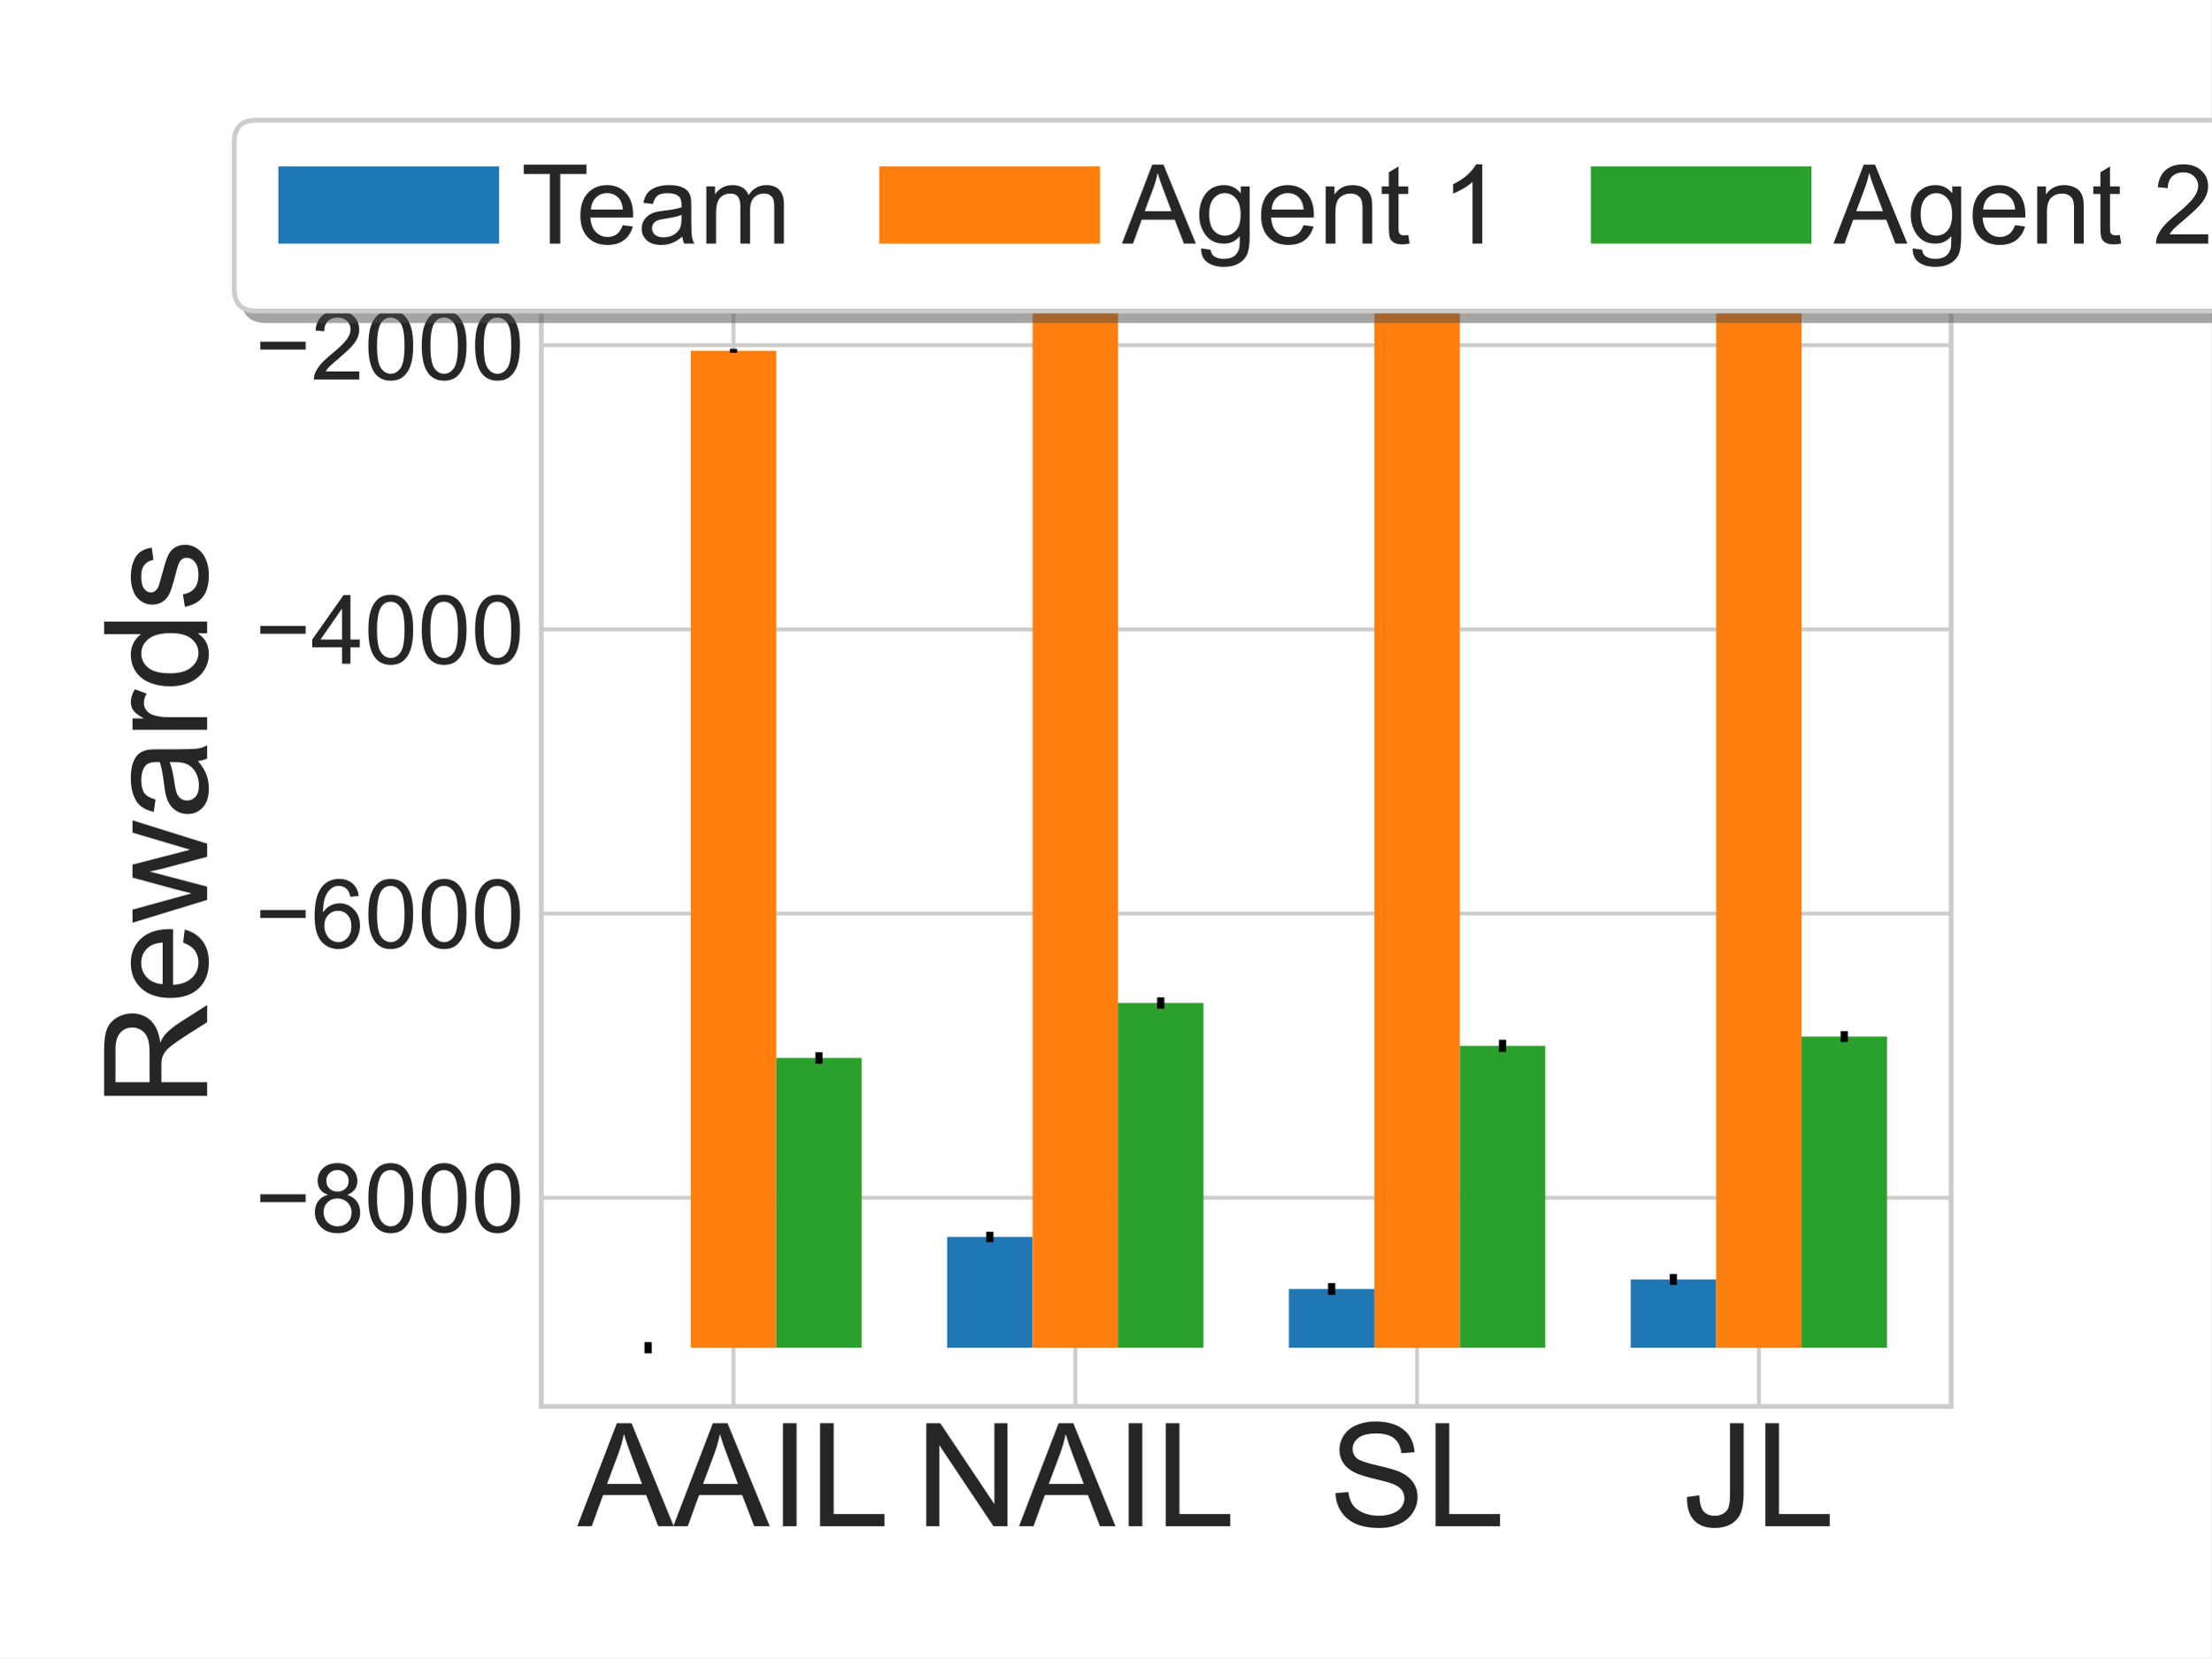
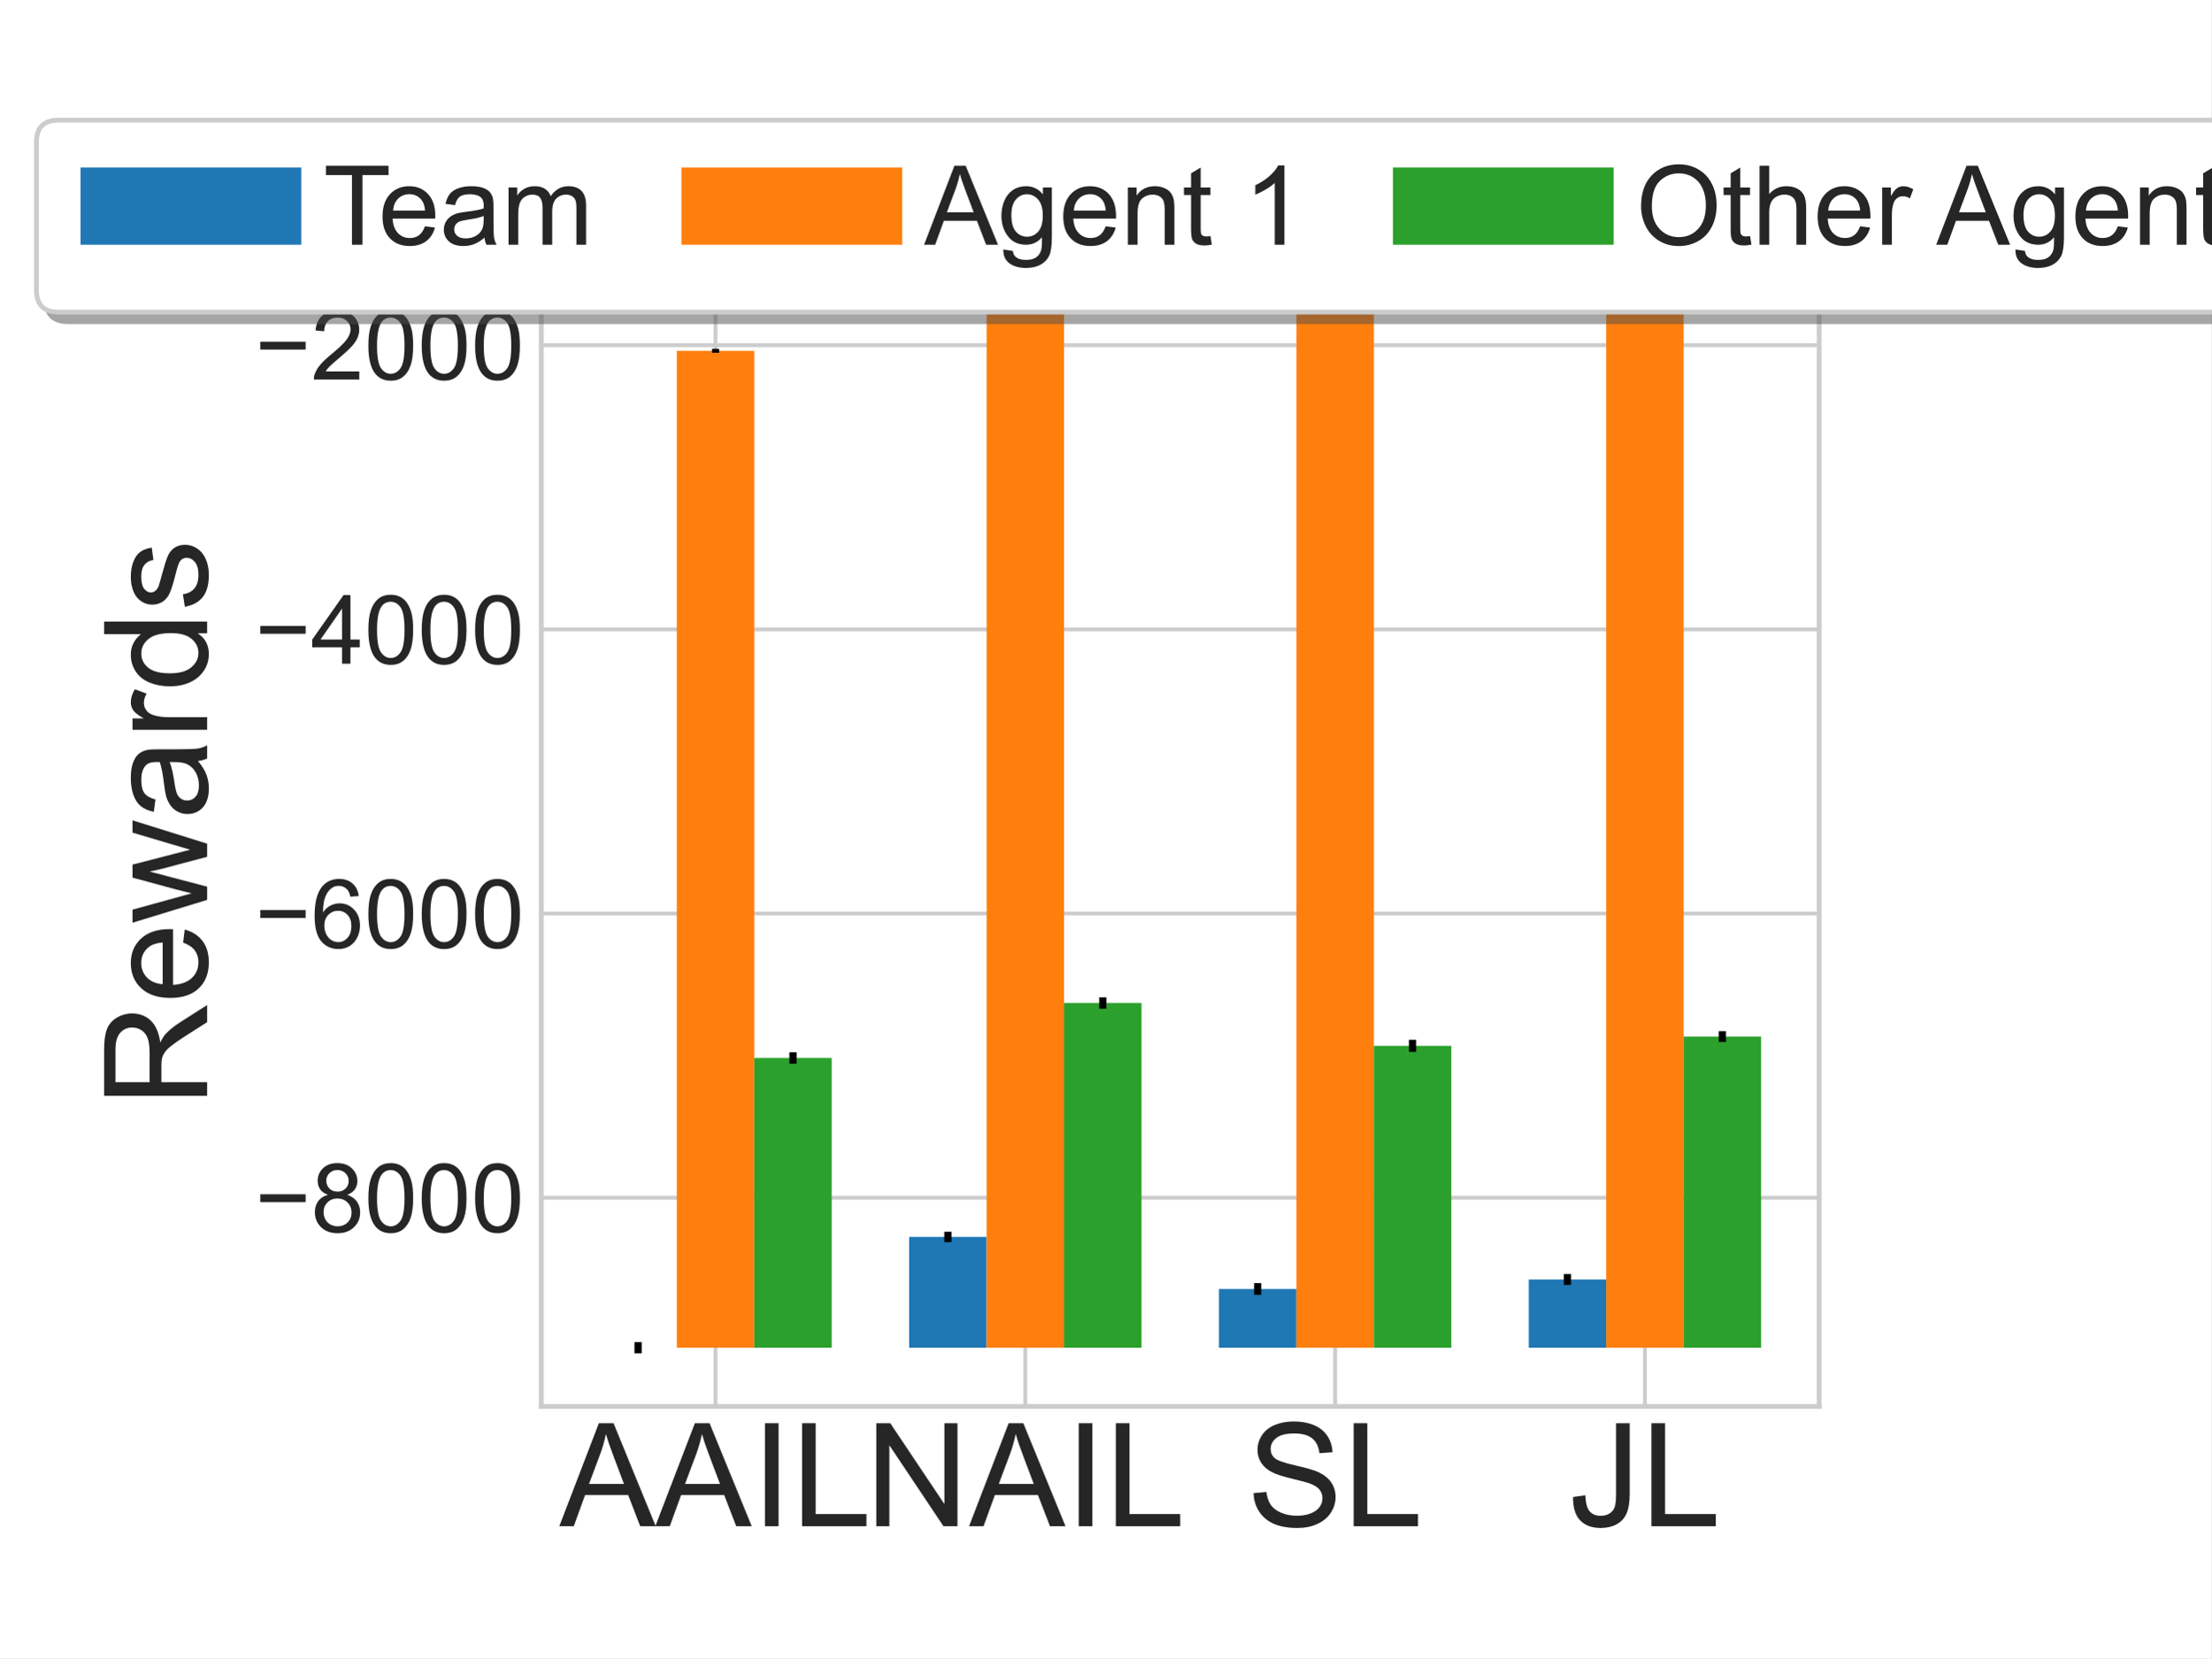
<svg xmlns="http://www.w3.org/2000/svg" xmlns:xlink="http://www.w3.org/1999/xlink" width="460.8pt" height="345.6pt" viewBox="0 0 460.8 345.6" version="1.1">
  <defs>
    <style type="text/css">*{stroke-linejoin: round; stroke-linecap: butt}</style>
  </defs>
  <g id="figure_1">
    <g id="patch_1">
      <path d="M 0 345.6  L 460.8 345.6  L 460.8 0  L 0 0  z " style="fill: #ffffff" />
    </g>
    <g id="axes_1">
      <g id="patch_2">
-         <path d="M 112.8 293.14  L 406.62 293.14  L 406.62 50.017  L 112.8 50.017  z " style="fill: #ffffff" />
+         <path d="M 112.8 293.14  L 379.125 293.14  L 379.125 50.017  L 112.8 50.017  z " style="fill: #ffffff" />
      </g>
      <g id="matplotlib.axis_1">
        <g id="xtick_1">
          <g id="line2d_1">
-             <path d="M 152.866 293.14  L 152.866 50.017  " clip-path="url(#p4aaa14ebc5)" style="fill: none; stroke: #cccccc; stroke-width: 0.8; stroke-linecap: round" />
+             <path d="M 149.117 293.14  L 149.117 50.017  " clip-path="url(#p491f3602fa)" style="fill: none; stroke: #cccccc; stroke-width: 0.8; stroke-linecap: round" />
          </g>
          <g id="line2d_2" />
          <g id="text_1">
-             <g style="fill: #262626" transform="translate(120.3468 318.1134)scale(0.3 -0.3)">
+             <g style="fill: #262626" transform="translate(116.5975 318.1134)scale(0.3 -0.3)">
              <defs>
                <path id="ArialMT-41" d="M -9 0  L 1750 4581  L 2403 4581  L 4278 0  L 3588 0  L 3053 1388  L 1138 1388  L 634 0  L -9 0  z M 1313 1881  L 2866 1881  L 2388 3150  Q 2169 3728 2063 4100  Q 1975 3659 1816 3225  L 1313 1881  z " transform="scale(0.015625)" />
                <path id="ArialMT-49" d="M 597 0  L 597 4581  L 1203 4581  L 1203 0  L 597 0  z " transform="scale(0.015625)" />
                <path id="ArialMT-4c" d="M 469 0  L 469 4581  L 1075 4581  L 1075 541  L 3331 541  L 3331 0  L 469 0  z " transform="scale(0.015625)" />
              </defs>
              <use xlink:href="#ArialMT-41" />
              <use xlink:href="#ArialMT-41" x="66.699" />
              <use xlink:href="#ArialMT-49" x="133.398" />
              <use xlink:href="#ArialMT-4c" x="161.182" />
            </g>
          </g>
        </g>
        <g id="xtick_2">
          <g id="line2d_3">
-             <path d="M 224.095 293.14  L 224.095 50.017  " clip-path="url(#p4aaa14ebc5)" style="fill: none; stroke: #cccccc; stroke-width: 0.8; stroke-linecap: round" />
+             <path d="M 213.681 293.14  L 213.681 50.017  " clip-path="url(#p491f3602fa)" style="fill: none; stroke: #cccccc; stroke-width: 0.8; stroke-linecap: round" />
          </g>
          <g id="line2d_4" />
          <g id="text_2">
-             <g style="fill: #262626" transform="translate(190.7486 318.1134)scale(0.3 -0.3)">
+             <g style="fill: #262626" transform="translate(180.3338 318.1134)scale(0.3 -0.3)">
              <defs>
                <path id="ArialMT-4e" d="M 488 0  L 488 4581  L 1109 4581  L 3516 984  L 3516 4581  L 4097 4581  L 4097 0  L 3475 0  L 1069 3600  L 1069 0  L 488 0  z " transform="scale(0.015625)" />
              </defs>
              <use xlink:href="#ArialMT-4e" />
              <use xlink:href="#ArialMT-41" x="72.217" />
              <use xlink:href="#ArialMT-49" x="138.916" />
              <use xlink:href="#ArialMT-4c" x="166.699" />
            </g>
          </g>
        </g>
        <g id="xtick_3">
          <g id="line2d_5">
-             <path d="M 295.325 293.14  L 295.325 50.017  " clip-path="url(#p4aaa14ebc5)" style="fill: none; stroke: #cccccc; stroke-width: 0.8; stroke-linecap: round" />
+             <path d="M 278.244 293.14  L 278.244 50.017  " clip-path="url(#p491f3602fa)" style="fill: none; stroke: #cccccc; stroke-width: 0.8; stroke-linecap: round" />
          </g>
          <g id="line2d_6" />
          <g id="text_3">
-             <g style="fill: #262626" transform="translate(276.9777 318.1134)scale(0.3 -0.3)">
+             <g style="fill: #262626" transform="translate(259.8974 318.1134)scale(0.3 -0.3)">
              <defs>
                <path id="ArialMT-53" d="M 288 1472  L 859 1522  Q 900 1178 1048 958  Q 1197 738 1509 602  Q 1822 466 2213 466  Q 2559 466 2825 569  Q 3091 672 3220 851  Q 3350 1031 3350 1244  Q 3350 1459 3225 1620  Q 3100 1781 2813 1891  Q 2628 1963 1997 2114  Q 1366 2266 1113 2400  Q 784 2572 623 2826  Q 463 3081 463 3397  Q 463 3744 659 4045  Q 856 4347 1234 4503  Q 1613 4659 2075 4659  Q 2584 4659 2973 4495  Q 3363 4331 3572 4012  Q 3781 3694 3797 3291  L 3216 3247  Q 3169 3681 2898 3903  Q 2628 4125 2100 4125  Q 1550 4125 1298 3923  Q 1047 3722 1047 3438  Q 1047 3191 1225 3031  Q 1400 2872 2139 2705  Q 2878 2538 3153 2413  Q 3553 2228 3743 1945  Q 3934 1663 3934 1294  Q 3934 928 3725 604  Q 3516 281 3123 101  Q 2731 -78 2241 -78  Q 1619 -78 1198 103  Q 778 284 539 648  Q 300 1013 288 1472  z " transform="scale(0.015625)" />
              </defs>
              <use xlink:href="#ArialMT-53" />
              <use xlink:href="#ArialMT-4c" x="66.699" />
            </g>
          </g>
        </g>
        <g id="xtick_4">
          <g id="line2d_7">
-             <path d="M 366.554 293.14  L 366.554 50.017  " clip-path="url(#p4aaa14ebc5)" style="fill: none; stroke: #cccccc; stroke-width: 0.8; stroke-linecap: round" />
+             <path d="M 342.808 293.14  L 342.808 50.017  " clip-path="url(#p491f3602fa)" style="fill: none; stroke: #cccccc; stroke-width: 0.8; stroke-linecap: round" />
          </g>
          <g id="line2d_8" />
          <g id="text_4">
-             <g style="fill: #262626" transform="translate(350.7122 318.1134)scale(0.3 -0.3)">
+             <g style="fill: #262626" transform="translate(326.9665 318.1134)scale(0.3 -0.3)">
              <defs>
                <path id="ArialMT-4a" d="M 184 1300  L 731 1375  Q 753 850 928 656  Q 1103 463 1413 463  Q 1641 463 1806 567  Q 1972 672 2034 851  Q 2097 1031 2097 1425  L 2097 4581  L 2703 4581  L 2703 1459  Q 2703 884 2564 568  Q 2425 253 2123 87  Q 1822 -78 1416 -78  Q 813 -78 492 269  Q 172 616 184 1300  z " transform="scale(0.015625)" />
              </defs>
              <use xlink:href="#ArialMT-4a" />
              <use xlink:href="#ArialMT-4c" x="50" />
            </g>
          </g>
        </g>
      </g>
      <g id="matplotlib.axis_2">
        <g id="ytick_1">
          <g id="line2d_9">
-             <path d="M 112.8 249.647  L 406.62 249.647  " clip-path="url(#p4aaa14ebc5)" style="fill: none; stroke: #cccccc; stroke-width: 0.8; stroke-linecap: round" />
+             <path d="M 112.8 249.647  L 379.125 249.647  " clip-path="url(#p491f3602fa)" style="fill: none; stroke: #cccccc; stroke-width: 0.8; stroke-linecap: round" />
          </g>
          <g id="line2d_10" />
          <g id="text_5">
            <g style="fill: #262626" transform="translate(53.13125 256.8048)scale(0.2 -0.2)">
              <defs>
                <path id="ArialMT-2212" d="M 3381 1997  L 356 1997  L 356 2522  L 3381 2522  L 3381 1997  z " transform="scale(0.015625)" />
                <path id="ArialMT-38" d="M 1131 2484  Q 781 2613 612 2850  Q 444 3088 444 3419  Q 444 3919 803 4259  Q 1163 4600 1759 4600  Q 2359 4600 2725 4251  Q 3091 3903 3091 3403  Q 3091 3084 2923 2848  Q 2756 2613 2416 2484  Q 2838 2347 3058 2040  Q 3278 1734 3278 1309  Q 3278 722 2862 322  Q 2447 -78 1769 -78  Q 1091 -78 675 323  Q 259 725 259 1325  Q 259 1772 486 2073  Q 713 2375 1131 2484  z M 1019 3438  Q 1019 3113 1228 2906  Q 1438 2700 1772 2700  Q 2097 2700 2305 2904  Q 2513 3109 2513 3406  Q 2513 3716 2298 3927  Q 2084 4138 1766 4138  Q 1444 4138 1231 3931  Q 1019 3725 1019 3438  z M 838 1322  Q 838 1081 952 856  Q 1066 631 1291 507  Q 1516 384 1775 384  Q 2178 384 2440 643  Q 2703 903 2703 1303  Q 2703 1709 2433 1975  Q 2163 2241 1756 2241  Q 1359 2241 1098 1978  Q 838 1716 838 1322  z " transform="scale(0.015625)" />
                <path id="ArialMT-30" d="M 266 2259  Q 266 3072 433 3567  Q 600 4063 929 4331  Q 1259 4600 1759 4600  Q 2128 4600 2406 4451  Q 2684 4303 2865 4023  Q 3047 3744 3150 3342  Q 3253 2941 3253 2259  Q 3253 1453 3087 958  Q 2922 463 2592 192  Q 2263 -78 1759 -78  Q 1097 -78 719 397  Q 266 969 266 2259  z M 844 2259  Q 844 1131 1108 757  Q 1372 384 1759 384  Q 2147 384 2411 759  Q 2675 1134 2675 2259  Q 2675 3391 2411 3762  Q 2147 4134 1753 4134  Q 1366 4134 1134 3806  Q 844 3388 844 2259  z " transform="scale(0.015625)" />
              </defs>
              <use xlink:href="#ArialMT-2212" />
              <use xlink:href="#ArialMT-38" x="58.398" />
              <use xlink:href="#ArialMT-30" x="114.014" />
              <use xlink:href="#ArialMT-30" x="169.629" />
              <use xlink:href="#ArialMT-30" x="225.244" />
            </g>
          </g>
        </g>
        <g id="ytick_2">
          <g id="line2d_11">
-             <path d="M 112.8 190.413  L 406.62 190.413  " clip-path="url(#p4aaa14ebc5)" style="fill: none; stroke: #cccccc; stroke-width: 0.8; stroke-linecap: round" />
+             <path d="M 112.8 190.413  L 379.125 190.413  " clip-path="url(#p491f3602fa)" style="fill: none; stroke: #cccccc; stroke-width: 0.8; stroke-linecap: round" />
          </g>
          <g id="line2d_12" />
          <g id="text_6">
            <g style="fill: #262626" transform="translate(53.13125 197.5712)scale(0.2 -0.2)">
              <defs>
                <path id="ArialMT-36" d="M 3184 3459  L 2625 3416  Q 2550 3747 2413 3897  Q 2184 4138 1850 4138  Q 1581 4138 1378 3988  Q 1113 3794 959 3422  Q 806 3050 800 2363  Q 1003 2672 1297 2822  Q 1591 2972 1913 2972  Q 2475 2972 2870 2558  Q 3266 2144 3266 1488  Q 3266 1056 3080 686  Q 2894 316 2569 119  Q 2244 -78 1831 -78  Q 1128 -78 684 439  Q 241 956 241 2144  Q 241 3472 731 4075  Q 1159 4600 1884 4600  Q 2425 4600 2770 4297  Q 3116 3994 3184 3459  z M 888 1484  Q 888 1194 1011 928  Q 1134 663 1356 523  Q 1578 384 1822 384  Q 2178 384 2434 671  Q 2691 959 2691 1453  Q 2691 1928 2437 2201  Q 2184 2475 1800 2475  Q 1419 2475 1153 2201  Q 888 1928 888 1484  z " transform="scale(0.015625)" />
              </defs>
              <use xlink:href="#ArialMT-2212" />
              <use xlink:href="#ArialMT-36" x="58.398" />
              <use xlink:href="#ArialMT-30" x="114.014" />
              <use xlink:href="#ArialMT-30" x="169.629" />
              <use xlink:href="#ArialMT-30" x="225.244" />
            </g>
          </g>
        </g>
        <g id="ytick_3">
          <g id="line2d_13">
-             <path d="M 112.8 131.18  L 406.62 131.18  " clip-path="url(#p4aaa14ebc5)" style="fill: none; stroke: #cccccc; stroke-width: 0.8; stroke-linecap: round" />
+             <path d="M 112.8 131.18  L 379.125 131.18  " clip-path="url(#p491f3602fa)" style="fill: none; stroke: #cccccc; stroke-width: 0.8; stroke-linecap: round" />
          </g>
          <g id="line2d_14" />
          <g id="text_7">
            <g style="fill: #262626" transform="translate(53.13125 138.3375)scale(0.2 -0.2)">
              <defs>
                <path id="ArialMT-34" d="M 2069 0  L 2069 1097  L 81 1097  L 81 1613  L 2172 4581  L 2631 4581  L 2631 1613  L 3250 1613  L 3250 1097  L 2631 1097  L 2631 0  L 2069 0  z M 2069 1613  L 2069 3678  L 634 1613  L 2069 1613  z " transform="scale(0.015625)" />
              </defs>
              <use xlink:href="#ArialMT-2212" />
              <use xlink:href="#ArialMT-34" x="58.398" />
              <use xlink:href="#ArialMT-30" x="114.014" />
              <use xlink:href="#ArialMT-30" x="169.629" />
              <use xlink:href="#ArialMT-30" x="225.244" />
            </g>
          </g>
        </g>
        <g id="ytick_4">
          <g id="line2d_15">
-             <path d="M 112.8 71.946  L 406.62 71.946  " clip-path="url(#p4aaa14ebc5)" style="fill: none; stroke: #cccccc; stroke-width: 0.8; stroke-linecap: round" />
+             <path d="M 112.8 71.946  L 379.125 71.946  " clip-path="url(#p491f3602fa)" style="fill: none; stroke: #cccccc; stroke-width: 0.8; stroke-linecap: round" />
          </g>
          <g id="line2d_16" />
          <g id="text_8">
            <g style="fill: #262626" transform="translate(53.13125 79.10391)scale(0.2 -0.2)">
              <defs>
                <path id="ArialMT-32" d="M 3222 541  L 3222 0  L 194 0  Q 188 203 259 391  Q 375 700 629 1000  Q 884 1300 1366 1694  Q 2113 2306 2375 2664  Q 2638 3022 2638 3341  Q 2638 3675 2398 3904  Q 2159 4134 1775 4134  Q 1369 4134 1125 3890  Q 881 3647 878 3216  L 300 3275  Q 359 3922 746 4261  Q 1134 4600 1788 4600  Q 2447 4600 2831 4234  Q 3216 3869 3216 3328  Q 3216 3053 3103 2787  Q 2991 2522 2730 2228  Q 2469 1934 1863 1422  Q 1356 997 1212 845  Q 1069 694 975 541  L 3222 541  z " transform="scale(0.015625)" />
              </defs>
              <use xlink:href="#ArialMT-2212" />
              <use xlink:href="#ArialMT-32" x="58.398" />
              <use xlink:href="#ArialMT-30" x="114.014" />
              <use xlink:href="#ArialMT-30" x="169.629" />
              <use xlink:href="#ArialMT-30" x="225.244" />
            </g>
          </g>
        </g>
        <g id="text_9">
          <g style="fill: #262626" transform="translate(43.16875 230.7628)rotate(-90)scale(0.3 -0.3)">
            <defs>
              <path id="ArialMT-52" d="M 503 0  L 503 4581  L 2534 4581  Q 3147 4581 3465 4457  Q 3784 4334 3975 4021  Q 4166 3709 4166 3331  Q 4166 2844 3850 2509  Q 3534 2175 2875 2084  Q 3116 1969 3241 1856  Q 3506 1613 3744 1247  L 4541 0  L 3778 0  L 3172 953  Q 2906 1366 2734 1584  Q 2563 1803 2427 1890  Q 2291 1978 2150 2013  Q 2047 2034 1813 2034  L 1109 2034  L 1109 0  L 503 0  z M 1109 2559  L 2413 2559  Q 2828 2559 3062 2645  Q 3297 2731 3419 2920  Q 3541 3109 3541 3331  Q 3541 3656 3305 3865  Q 3069 4075 2559 4075  L 1109 4075  L 1109 2559  z " transform="scale(0.015625)" />
              <path id="ArialMT-65" d="M 2694 1069  L 3275 997  Q 3138 488 2766 206  Q 2394 -75 1816 -75  Q 1088 -75 661 373  Q 234 822 234 1631  Q 234 2469 665 2931  Q 1097 3394 1784 3394  Q 2450 3394 2872 2941  Q 3294 2488 3294 1666  Q 3294 1616 3291 1516  L 816 1516  Q 847 969 1125 678  Q 1403 388 1819 388  Q 2128 388 2347 550  Q 2566 713 2694 1069  z M 847 1978  L 2700 1978  Q 2663 2397 2488 2606  Q 2219 2931 1791 2931  Q 1403 2931 1139 2672  Q 875 2413 847 1978  z " transform="scale(0.015625)" />
              <path id="ArialMT-77" d="M 1034 0  L 19 3319  L 600 3319  L 1128 1403  L 1325 691  Q 1338 744 1497 1375  L 2025 3319  L 2603 3319  L 3100 1394  L 3266 759  L 3456 1400  L 4025 3319  L 4572 3319  L 3534 0  L 2950 0  L 2422 1988  L 2294 2553  L 1622 0  L 1034 0  z " transform="scale(0.015625)" />
              <path id="ArialMT-61" d="M 2588 409  Q 2275 144 1986 34  Q 1697 -75 1366 -75  Q 819 -75 525 192  Q 231 459 231 875  Q 231 1119 342 1320  Q 453 1522 633 1644  Q 813 1766 1038 1828  Q 1203 1872 1538 1913  Q 2219 1994 2541 2106  Q 2544 2222 2544 2253  Q 2544 2597 2384 2738  Q 2169 2928 1744 2928  Q 1347 2928 1158 2789  Q 969 2650 878 2297  L 328 2372  Q 403 2725 575 2942  Q 747 3159 1072 3276  Q 1397 3394 1825 3394  Q 2250 3394 2515 3294  Q 2781 3194 2906 3042  Q 3031 2891 3081 2659  Q 3109 2516 3109 2141  L 3109 1391  Q 3109 606 3145 398  Q 3181 191 3288 0  L 2700 0  Q 2613 175 2588 409  z M 2541 1666  Q 2234 1541 1622 1453  Q 1275 1403 1131 1340  Q 988 1278 909 1158  Q 831 1038 831 891  Q 831 666 1001 516  Q 1172 366 1500 366  Q 1825 366 2078 508  Q 2331 650 2450 897  Q 2541 1088 2541 1459  L 2541 1666  z " transform="scale(0.015625)" />
              <path id="ArialMT-72" d="M 416 0  L 416 3319  L 922 3319  L 922 2816  Q 1116 3169 1280 3281  Q 1444 3394 1641 3394  Q 1925 3394 2219 3213  L 2025 2691  Q 1819 2813 1613 2813  Q 1428 2813 1281 2702  Q 1134 2591 1072 2394  Q 978 2094 978 1738  L 978 0  L 416 0  z " transform="scale(0.015625)" />
              <path id="ArialMT-64" d="M 2575 0  L 2575 419  Q 2259 -75 1647 -75  Q 1250 -75 917 144  Q 584 363 401 755  Q 219 1147 219 1656  Q 219 2153 384 2558  Q 550 2963 881 3178  Q 1213 3394 1622 3394  Q 1922 3394 2156 3267  Q 2391 3141 2538 2938  L 2538 4581  L 3097 4581  L 3097 0  L 2575 0  z M 797 1656  Q 797 1019 1065 703  Q 1334 388 1700 388  Q 2069 388 2326 689  Q 2584 991 2584 1609  Q 2584 2291 2321 2609  Q 2059 2928 1675 2928  Q 1300 2928 1048 2622  Q 797 2316 797 1656  z " transform="scale(0.015625)" />
              <path id="ArialMT-73" d="M 197 991  L 753 1078  Q 800 744 1014 566  Q 1228 388 1613 388  Q 2000 388 2187 545  Q 2375 703 2375 916  Q 2375 1106 2209 1216  Q 2094 1291 1634 1406  Q 1016 1563 777 1677  Q 538 1791 414 1992  Q 291 2194 291 2438  Q 291 2659 392 2848  Q 494 3038 669 3163  Q 800 3259 1026 3326  Q 1253 3394 1513 3394  Q 1903 3394 2198 3281  Q 2494 3169 2634 2976  Q 2775 2784 2828 2463  L 2278 2388  Q 2241 2644 2061 2787  Q 1881 2931 1553 2931  Q 1166 2931 1000 2803  Q 834 2675 834 2503  Q 834 2394 903 2306  Q 972 2216 1119 2156  Q 1203 2125 1616 2013  Q 2213 1853 2448 1751  Q 2684 1650 2818 1456  Q 2953 1263 2953 975  Q 2953 694 2789 445  Q 2625 197 2315 61  Q 2006 -75 1616 -75  Q 969 -75 630 194  Q 291 463 197 991  z " transform="scale(0.015625)" />
            </defs>
            <use xlink:href="#ArialMT-52" />
            <use xlink:href="#ArialMT-65" x="72.217" />
            <use xlink:href="#ArialMT-77" x="127.832" />
            <use xlink:href="#ArialMT-61" x="200.049" />
            <use xlink:href="#ArialMT-72" x="255.664" />
            <use xlink:href="#ArialMT-64" x="288.965" />
            <use xlink:href="#ArialMT-73" x="344.58" />
          </g>
        </g>
      </g>
      <g id="patch_3">
-         <path d="M 126.155 280.914  L 143.963 280.914  L 143.963 280.914  L 126.155 280.914  z " clip-path="url(#p4aaa14ebc5)" style="fill: #1f77b4" />
+         <path d="M 124.906 280.914  L 141.047 280.914  L 141.047 280.914  L 124.906 280.914  z " clip-path="url(#p491f3602fa)" style="fill: #1f77b4" />
      </g>
      <g id="patch_4">
-         <path d="M 197.385 280.914  L 215.192 280.914  L 215.192 257.81  L 197.385 257.81  z " clip-path="url(#p4aaa14ebc5)" style="fill: #1f77b4" />
+         <path d="M 189.469 280.914  L 205.61 280.914  L 205.61 257.81  L 189.469 257.81  z " clip-path="url(#p491f3602fa)" style="fill: #1f77b4" />
      </g>
      <g id="patch_5">
-         <path d="M 268.614 280.914  L 286.421 280.914  L 286.421 268.665  L 268.614 268.665  z " clip-path="url(#p4aaa14ebc5)" style="fill: #1f77b4" />
+         <path d="M 254.033 280.914  L 270.174 280.914  L 270.174 268.665  L 254.033 268.665  z " clip-path="url(#p491f3602fa)" style="fill: #1f77b4" />
      </g>
      <g id="patch_6">
-         <path d="M 339.843 280.914  L 357.65 280.914  L 357.65 266.687  L 339.843 266.687  z " clip-path="url(#p4aaa14ebc5)" style="fill: #1f77b4" />
+         <path d="M 318.597 280.914  L 334.738 280.914  L 334.738 266.687  L 318.597 266.687  z " clip-path="url(#p491f3602fa)" style="fill: #1f77b4" />
      </g>
      <g id="patch_7">
-         <path d="M 143.963 280.914  L 161.77 280.914  L 161.77 73.115  L 143.963 73.115  z " clip-path="url(#p4aaa14ebc5)" style="fill: #ff7f0e" />
+         <path d="M 141.047 280.914  L 157.188 280.914  L 157.188 73.115  L 141.047 73.115  z " clip-path="url(#p491f3602fa)" style="fill: #ff7f0e" />
      </g>
      <g id="patch_8">
-         <path d="M 215.192 280.914  L 232.999 280.914  L 232.999 61.467  L 215.192 61.467  z " clip-path="url(#p4aaa14ebc5)" style="fill: #ff7f0e" />
+         <path d="M 205.61 280.914  L 221.751 280.914  L 221.751 61.467  L 205.61 61.467  z " clip-path="url(#p491f3602fa)" style="fill: #ff7f0e" />
      </g>
      <g id="patch_9">
-         <path d="M 286.421 280.914  L 304.228 280.914  L 304.228 63.391  L 286.421 63.391  z " clip-path="url(#p4aaa14ebc5)" style="fill: #ff7f0e" />
+         <path d="M 270.174 280.914  L 286.315 280.914  L 286.315 63.391  L 270.174 63.391  z " clip-path="url(#p491f3602fa)" style="fill: #ff7f0e" />
      </g>
      <g id="patch_10">
-         <path d="M 357.65 280.914  L 375.457 280.914  L 375.457 63.339  L 357.65 63.339  z " clip-path="url(#p4aaa14ebc5)" style="fill: #ff7f0e" />
+         <path d="M 334.738 280.914  L 350.878 280.914  L 350.878 63.339  L 334.738 63.339  z " clip-path="url(#p491f3602fa)" style="fill: #ff7f0e" />
      </g>
      <g id="patch_11">
-         <path d="M 161.77 280.914  L 179.577 280.914  L 179.577 220.512  L 161.77 220.512  z " clip-path="url(#p4aaa14ebc5)" style="fill: #2ca02c" />
+         <path d="M 157.188 280.914  L 173.328 280.914  L 173.328 220.512  L 157.188 220.512  z " clip-path="url(#p491f3602fa)" style="fill: #2ca02c" />
      </g>
      <g id="patch_12">
-         <path d="M 232.999 280.914  L 250.806 280.914  L 250.806 209.056  L 232.999 209.056  z " clip-path="url(#p4aaa14ebc5)" style="fill: #2ca02c" />
+         <path d="M 221.751 280.914  L 237.892 280.914  L 237.892 209.056  L 221.751 209.056  z " clip-path="url(#p491f3602fa)" style="fill: #2ca02c" />
      </g>
      <g id="patch_13">
-         <path d="M 304.228 280.914  L 322.035 280.914  L 322.035 217.986  L 304.228 217.986  z " clip-path="url(#p4aaa14ebc5)" style="fill: #2ca02c" />
+         <path d="M 286.315 280.914  L 302.456 280.914  L 302.456 217.986  L 286.315 217.986  z " clip-path="url(#p491f3602fa)" style="fill: #2ca02c" />
      </g>
      <g id="patch_14">
-         <path d="M 375.457 280.914  L 393.265 280.914  L 393.265 216.06  L 375.457 216.06  z " clip-path="url(#p4aaa14ebc5)" style="fill: #2ca02c" />
+         <path d="M 350.878 280.914  L 367.019 280.914  L 367.019 216.06  L 350.878 216.06  z " clip-path="url(#p491f3602fa)" style="fill: #2ca02c" />
      </g>
      <g id="LineCollection_1">
-         <path d="M 135.059 282.089  L 135.059 279.739  " clip-path="url(#p4aaa14ebc5)" style="fill: none; stroke: #000000; stroke-width: 1.5" />
-         <path d="M 206.288 258.891  L 206.288 256.729  " clip-path="url(#p4aaa14ebc5)" style="fill: none; stroke: #000000; stroke-width: 1.5" />
-         <path d="M 277.517 269.89  L 277.517 267.441  " clip-path="url(#p4aaa14ebc5)" style="fill: none; stroke: #000000; stroke-width: 1.5" />
-         <path d="M 348.746 267.826  L 348.746 265.548  " clip-path="url(#p4aaa14ebc5)" style="fill: none; stroke: #000000; stroke-width: 1.5" />
+         <path d="M 132.976 282.089  L 132.976 279.739  " clip-path="url(#p491f3602fa)" style="fill: none; stroke: #000000; stroke-width: 1.5" />
+         <path d="M 197.54 258.891  L 197.54 256.729  " clip-path="url(#p491f3602fa)" style="fill: none; stroke: #000000; stroke-width: 1.5" />
+         <path d="M 262.103 269.89  L 262.103 267.441  " clip-path="url(#p491f3602fa)" style="fill: none; stroke: #000000; stroke-width: 1.5" />
+         <path d="M 326.667 267.826  L 326.667 265.548  " clip-path="url(#p491f3602fa)" style="fill: none; stroke: #000000; stroke-width: 1.5" />
      </g>
      <g id="LineCollection_2">
-         <path d="M 152.866 73.525  L 152.866 72.705  " clip-path="url(#p4aaa14ebc5)" style="fill: none; stroke: #000000; stroke-width: 1.5" />
-         <path d="M 224.095 61.867  L 224.095 61.068  " clip-path="url(#p4aaa14ebc5)" style="fill: none; stroke: #000000; stroke-width: 1.5" />
-         <path d="M 295.325 63.945  L 295.325 62.838  " clip-path="url(#p4aaa14ebc5)" style="fill: none; stroke: #000000; stroke-width: 1.5" />
-         <path d="M 366.554 63.879  L 366.554 62.8  " clip-path="url(#p4aaa14ebc5)" style="fill: none; stroke: #000000; stroke-width: 1.5" />
+         <path d="M 149.117 73.525  L 149.117 72.705  " clip-path="url(#p491f3602fa)" style="fill: none; stroke: #000000; stroke-width: 1.5" />
+         <path d="M 213.681 61.867  L 213.681 61.068  " clip-path="url(#p491f3602fa)" style="fill: none; stroke: #000000; stroke-width: 1.5" />
+         <path d="M 278.244 63.945  L 278.244 62.838  " clip-path="url(#p491f3602fa)" style="fill: none; stroke: #000000; stroke-width: 1.5" />
+         <path d="M 342.808 63.879  L 342.808 62.8  " clip-path="url(#p491f3602fa)" style="fill: none; stroke: #000000; stroke-width: 1.5" />
      </g>
      <g id="LineCollection_3">
-         <path d="M 170.674 221.711  L 170.674 219.312  " clip-path="url(#p4aaa14ebc5)" style="fill: none; stroke: #000000; stroke-width: 1.5" />
-         <path d="M 241.903 210.236  L 241.903 207.875  " clip-path="url(#p4aaa14ebc5)" style="fill: none; stroke: #000000; stroke-width: 1.5" />
-         <path d="M 313.132 219.247  L 313.132 216.726  " clip-path="url(#p4aaa14ebc5)" style="fill: none; stroke: #000000; stroke-width: 1.5" />
-         <path d="M 384.361 217.174  L 384.361 214.947  " clip-path="url(#p4aaa14ebc5)" style="fill: none; stroke: #000000; stroke-width: 1.5" />
+         <path d="M 165.258 221.711  L 165.258 219.312  " clip-path="url(#p491f3602fa)" style="fill: none; stroke: #000000; stroke-width: 1.5" />
+         <path d="M 229.822 210.236  L 229.822 207.875  " clip-path="url(#p491f3602fa)" style="fill: none; stroke: #000000; stroke-width: 1.5" />
+         <path d="M 294.385 219.247  L 294.385 216.726  " clip-path="url(#p491f3602fa)" style="fill: none; stroke: #000000; stroke-width: 1.5" />
+         <path d="M 358.949 217.174  L 358.949 214.947  " clip-path="url(#p491f3602fa)" style="fill: none; stroke: #000000; stroke-width: 1.5" />
      </g>
      <g id="patch_15">
        <path d="M 112.8 293.14  L 112.8 50.017  " style="fill: none; stroke: #cccccc; stroke-linejoin: miter; stroke-linecap: square" />
      </g>
      <g id="patch_16">
-         <path d="M 406.62 293.14  L 406.62 50.017  " style="fill: none; stroke: #cccccc; stroke-linejoin: miter; stroke-linecap: square" />
+         <path d="M 379.125 293.14  L 379.125 50.017  " style="fill: none; stroke: #cccccc; stroke-linejoin: miter; stroke-linecap: square" />
      </g>
      <g id="patch_17">
-         <path d="M 112.8 293.14  L 406.62 293.14  " style="fill: none; stroke: #cccccc; stroke-linejoin: miter; stroke-linecap: square" />
+         <path d="M 112.8 293.14  L 379.125 293.14  " style="fill: none; stroke: #cccccc; stroke-linejoin: miter; stroke-linecap: square" />
      </g>
      <g id="patch_18">
-         <path d="M 112.8 50.017  L 406.62 50.017  " style="fill: none; stroke: #cccccc; stroke-linejoin: miter; stroke-linecap: square" />
+         <path d="M 112.8 50.017  L 379.125 50.017  " style="fill: none; stroke: #cccccc; stroke-linejoin: miter; stroke-linecap: square" />
      </g>
      <g id="legend_1">
        <g id="patch_19">
-           <path d="M 55.414 66.82  L 468.006 66.82  Q 472.606 66.82 472.606 62.22  L 472.606 31.648  Q 472.606 27.048 468.006 27.048  L 55.414 27.048  Q 50.814 27.048 50.814 31.648  L 50.814 62.22  Q 50.814 66.82 55.414 66.82  z " style="fill: #4c4c4c; opacity: 0.5; stroke: #4c4c4c; stroke-linejoin: miter" />
+           <path d="M 14.185 67.047  L 481.74 67.047  Q 486.34 67.047 486.34 62.447  L 486.34 31.648  Q 486.34 27.048 481.74 27.048  L 14.185 27.048  Q 9.585 27.048 9.585 31.648  L 9.585 62.447  Q 9.585 67.047 14.185 67.047  z " style="fill: #4c4c4c; opacity: 0.5; stroke: #4c4c4c; stroke-linejoin: miter" />
        </g>
        <g id="patch_20">
-           <path d="M 53.414 64.82  L 466.006 64.82  Q 470.606 64.82 470.606 60.22  L 470.606 29.648  Q 470.606 25.048 466.006 25.048  L 53.414 25.048  Q 48.814 25.048 48.814 29.648  L 48.814 60.22  Q 48.814 64.82 53.414 64.82  z " style="fill: #ffffff; stroke: #cccccc; stroke-linejoin: miter" />
+           <path d="M 12.185 65.047  L 479.74 65.047  Q 484.34 65.047 484.34 60.447  L 484.34 29.648  Q 484.34 25.048 479.74 25.048  L 12.185 25.048  Q 7.585 25.048 7.585 29.648  L 7.585 60.447  Q 7.585 65.047 12.185 65.047  z " style="fill: #ffffff; stroke: #cccccc; stroke-linejoin: miter" />
        </g>
        <g id="patch_21">
-           <path d="M 58.014 50.78  L 104.014 50.78  L 104.014 34.68  L 58.014 34.68  z " style="fill: #1f77b4" />
+           <path d="M 16.785 51.006  L 62.785 51.006  L 62.785 34.906  L 16.785 34.906  z " style="fill: #1f77b4" />
        </g>
        <g id="text_10">
-           <g style="fill: #262626" transform="translate(108.6144 50.77957)scale(0.23 -0.23)">
+           <g style="fill: #262626" transform="translate(67.38547 51.00598)scale(0.23 -0.23)">
            <defs>
              <path id="ArialMT-54" d="M 1659 0  L 1659 4041  L 150 4041  L 150 4581  L 3781 4581  L 3781 4041  L 2266 4041  L 2266 0  L 1659 0  z " transform="scale(0.015625)" />
              <path id="ArialMT-6d" d="M 422 0  L 422 3319  L 925 3319  L 925 2853  Q 1081 3097 1340 3245  Q 1600 3394 1931 3394  Q 2300 3394 2536 3241  Q 2772 3088 2869 2813  Q 3263 3394 3894 3394  Q 4388 3394 4653 3120  Q 4919 2847 4919 2278  L 4919 0  L 4359 0  L 4359 2091  Q 4359 2428 4304 2576  Q 4250 2725 4106 2815  Q 3963 2906 3769 2906  Q 3419 2906 3187 2673  Q 2956 2441 2956 1928  L 2956 0  L 2394 0  L 2394 2156  Q 2394 2531 2256 2718  Q 2119 2906 1806 2906  Q 1569 2906 1367 2781  Q 1166 2656 1075 2415  Q 984 2175 984 1722  L 984 0  L 422 0  z " transform="scale(0.015625)" />
            </defs>
            <use xlink:href="#ArialMT-54" />
            <use xlink:href="#ArialMT-65" x="49.959" />
            <use xlink:href="#ArialMT-61" x="105.574" />
            <use xlink:href="#ArialMT-6d" x="161.189" />
          </g>
        </g>
        <g id="patch_22">
-           <path d="M 183.242 50.78  L 229.242 50.78  L 229.242 34.68  L 183.242 34.68  z " style="fill: #ff7f0e" />
+           <path d="M 142.013 51.006  L 188.013 51.006  L 188.013 34.906  L 142.013 34.906  z " style="fill: #ff7f0e" />
        </g>
        <g id="text_11">
-           <g style="fill: #262626" transform="translate(233.8422 50.77957)scale(0.23 -0.23)">
+           <g style="fill: #262626" transform="translate(192.6133 51.00598)scale(0.23 -0.23)">
            <defs>
              <path id="ArialMT-67" d="M 319 -275  L 866 -356  Q 900 -609 1056 -725  Q 1266 -881 1628 -881  Q 2019 -881 2231 -725  Q 2444 -569 2519 -288  Q 2563 -116 2559 434  Q 2191 0 1641 0  Q 956 0 581 494  Q 206 988 206 1678  Q 206 2153 378 2554  Q 550 2956 876 3175  Q 1203 3394 1644 3394  Q 2231 3394 2613 2919  L 2613 3319  L 3131 3319  L 3131 450  Q 3131 -325 2973 -648  Q 2816 -972 2473 -1159  Q 2131 -1347 1631 -1347  Q 1038 -1347 672 -1080  Q 306 -813 319 -275  z M 784 1719  Q 784 1066 1043 766  Q 1303 466 1694 466  Q 2081 466 2343 764  Q 2606 1063 2606 1700  Q 2606 2309 2336 2618  Q 2066 2928 1684 2928  Q 1309 2928 1046 2623  Q 784 2319 784 1719  z " transform="scale(0.015625)" />
              <path id="ArialMT-6e" d="M 422 0  L 422 3319  L 928 3319  L 928 2847  Q 1294 3394 1984 3394  Q 2284 3394 2536 3286  Q 2788 3178 2913 3003  Q 3038 2828 3088 2588  Q 3119 2431 3119 2041  L 3119 0  L 2556 0  L 2556 2019  Q 2556 2363 2490 2533  Q 2425 2703 2258 2804  Q 2091 2906 1866 2906  Q 1506 2906 1245 2678  Q 984 2450 984 1813  L 984 0  L 422 0  z " transform="scale(0.015625)" />
              <path id="ArialMT-74" d="M 1650 503  L 1731 6  Q 1494 -44 1306 -44  Q 1000 -44 831 53  Q 663 150 594 308  Q 525 466 525 972  L 525 2881  L 113 2881  L 113 3319  L 525 3319  L 525 4141  L 1084 4478  L 1084 3319  L 1650 3319  L 1650 2881  L 1084 2881  L 1084 941  Q 1084 700 1114 631  Q 1144 563 1211 522  Q 1278 481 1403 481  Q 1497 481 1650 503  z " transform="scale(0.015625)" />
              <path id="ArialMT-20" transform="scale(0.015625)" />
              <path id="ArialMT-31" d="M 2384 0  L 1822 0  L 1822 3584  Q 1619 3391 1289 3197  Q 959 3003 697 2906  L 697 3450  Q 1169 3672 1522 3987  Q 1875 4303 2022 4600  L 2384 4600  L 2384 0  z " transform="scale(0.015625)" />
            </defs>
            <use xlink:href="#ArialMT-41" />
            <use xlink:href="#ArialMT-67" x="66.699" />
            <use xlink:href="#ArialMT-65" x="122.314" />
            <use xlink:href="#ArialMT-6e" x="177.93" />
            <use xlink:href="#ArialMT-74" x="233.545" />
            <use xlink:href="#ArialMT-20" x="261.328" />
            <use xlink:href="#ArialMT-31" x="289.111" />
          </g>
        </g>
        <g id="patch_23">
-           <path d="M 331.524 50.78  L 377.524 50.78  L 377.524 34.68  L 331.524 34.68  z " style="fill: #2ca02c" />
+           <path d="M 290.295 51.006  L 336.295 51.006  L 336.295 34.906  L 290.295 34.906  z " style="fill: #2ca02c" />
        </g>
        <g id="text_12">
-           <g style="fill: #262626" transform="translate(382.1239 50.77957)scale(0.23 -0.23)">
-             <use xlink:href="#ArialMT-41" />
-             <use xlink:href="#ArialMT-67" x="66.699" />
-             <use xlink:href="#ArialMT-65" x="122.314" />
-             <use xlink:href="#ArialMT-6e" x="177.93" />
-             <use xlink:href="#ArialMT-74" x="233.545" />
-             <use xlink:href="#ArialMT-20" x="261.328" />
-             <use xlink:href="#ArialMT-32" x="289.111" />
+           <g style="fill: #262626" transform="translate(340.895 51.00598)scale(0.23 -0.23)">
+             <defs>
+               <path id="ArialMT-4f" d="M 309 2231  Q 309 3372 921 4017  Q 1534 4663 2503 4663  Q 3138 4663 3647 4359  Q 4156 4056 4423 3514  Q 4691 2972 4691 2284  Q 4691 1588 4409 1038  Q 4128 488 3612 205  Q 3097 -78 2500 -78  Q 1853 -78 1343 234  Q 834 547 571 1087  Q 309 1628 309 2231  z M 934 2222  Q 934 1394 1379 917  Q 1825 441 2497 441  Q 3181 441 3623 922  Q 4066 1403 4066 2288  Q 4066 2847 3877 3264  Q 3688 3681 3323 3911  Q 2959 4141 2506 4141  Q 1863 4141 1398 3698  Q 934 3256 934 2222  z " transform="scale(0.015625)" />
+               <path id="ArialMT-68" d="M 422 0  L 422 4581  L 984 4581  L 984 2938  Q 1378 3394 1978 3394  Q 2347 3394 2619 3248  Q 2891 3103 3008 2847  Q 3125 2591 3125 2103  L 3125 0  L 2563 0  L 2563 2103  Q 2563 2525 2380 2717  Q 2197 2909 1863 2909  Q 1613 2909 1392 2779  Q 1172 2650 1078 2428  Q 984 2206 984 1816  L 984 0  L 422 0  z " transform="scale(0.015625)" />
+             </defs>
+             <use xlink:href="#ArialMT-4f" />
+             <use xlink:href="#ArialMT-74" x="77.783" />
+             <use xlink:href="#ArialMT-68" x="105.566" />
+             <use xlink:href="#ArialMT-65" x="161.182" />
+             <use xlink:href="#ArialMT-72" x="216.797" />
+             <use xlink:href="#ArialMT-20" x="250.098" />
+             <use xlink:href="#ArialMT-41" x="272.381" />
+             <use xlink:href="#ArialMT-67" x="339.08" />
+             <use xlink:href="#ArialMT-65" x="394.695" />
+             <use xlink:href="#ArialMT-6e" x="450.311" />
+             <use xlink:href="#ArialMT-74" x="505.926" />
+             <use xlink:href="#ArialMT-73" x="533.709" />
          </g>
        </g>
      </g>
    </g>
  </g>
  <defs>
-     <clipPath id="p4aaa14ebc5">
-       <rect x="112.8" y="50.017" width="293.82" height="243.123" />
+     <clipPath id="p491f3602fa">
+       <rect x="112.8" y="50.017" width="266.325" height="243.123" />
    </clipPath>
  </defs>
</svg>
